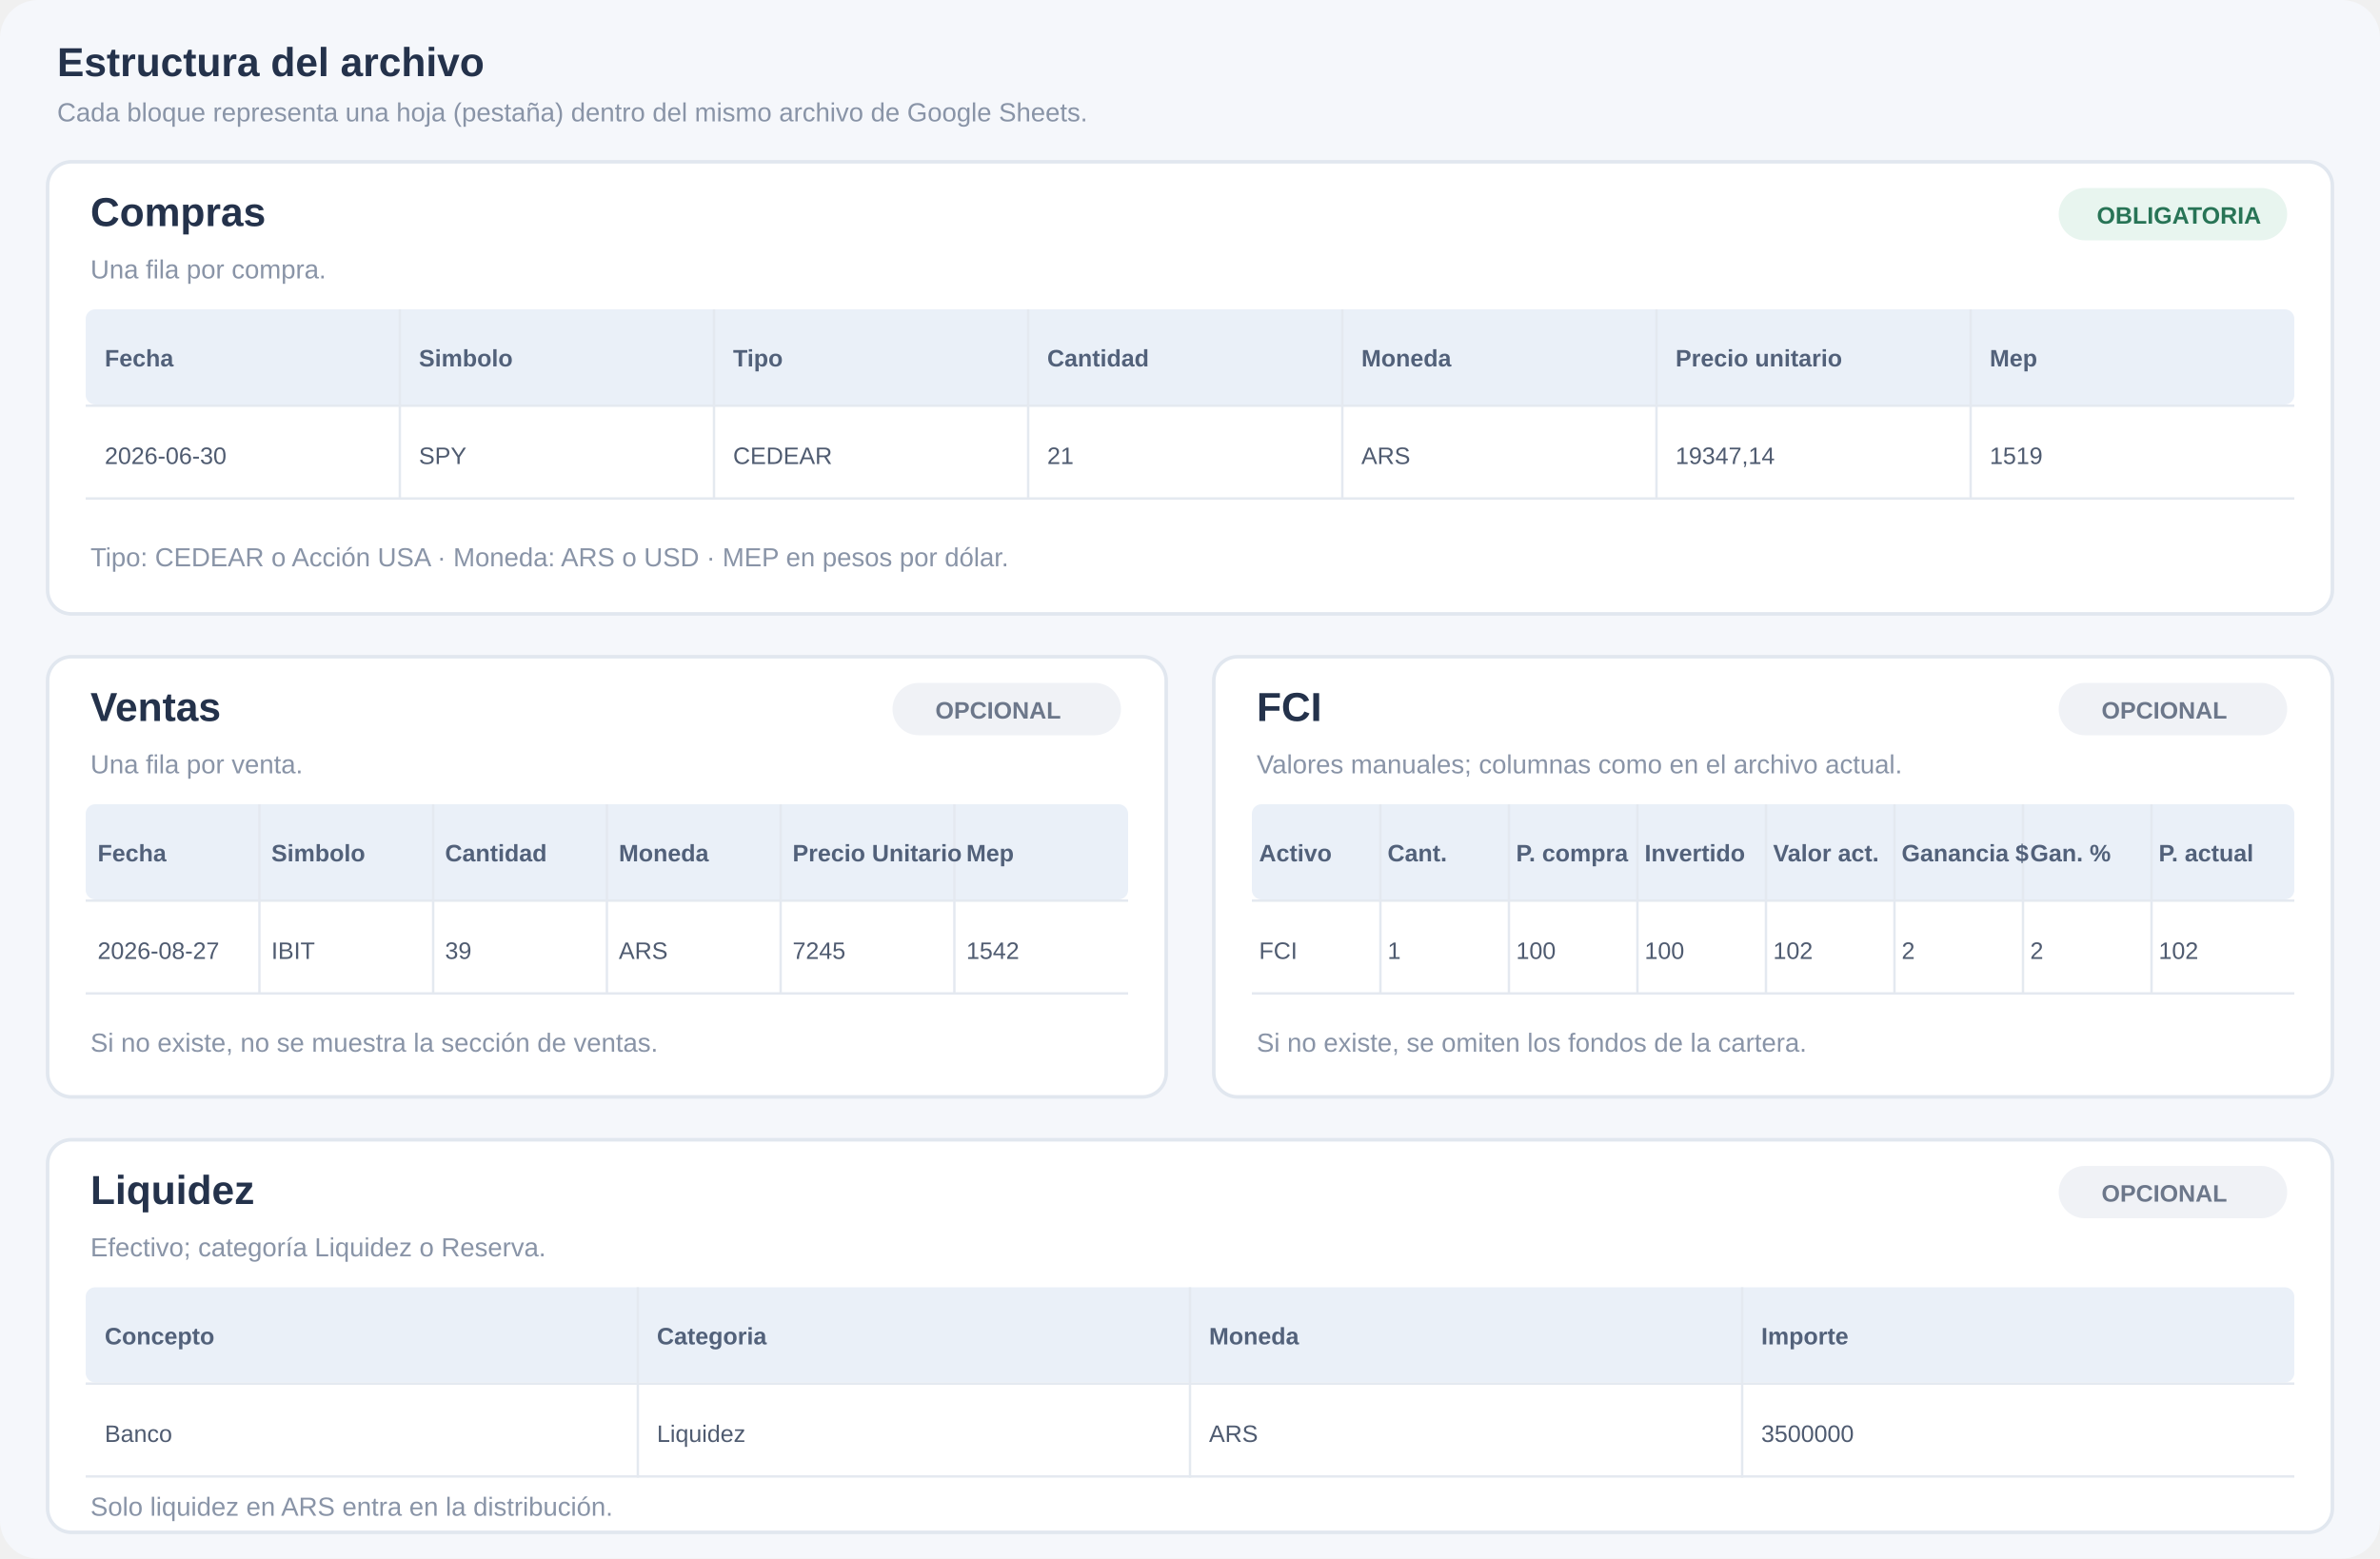
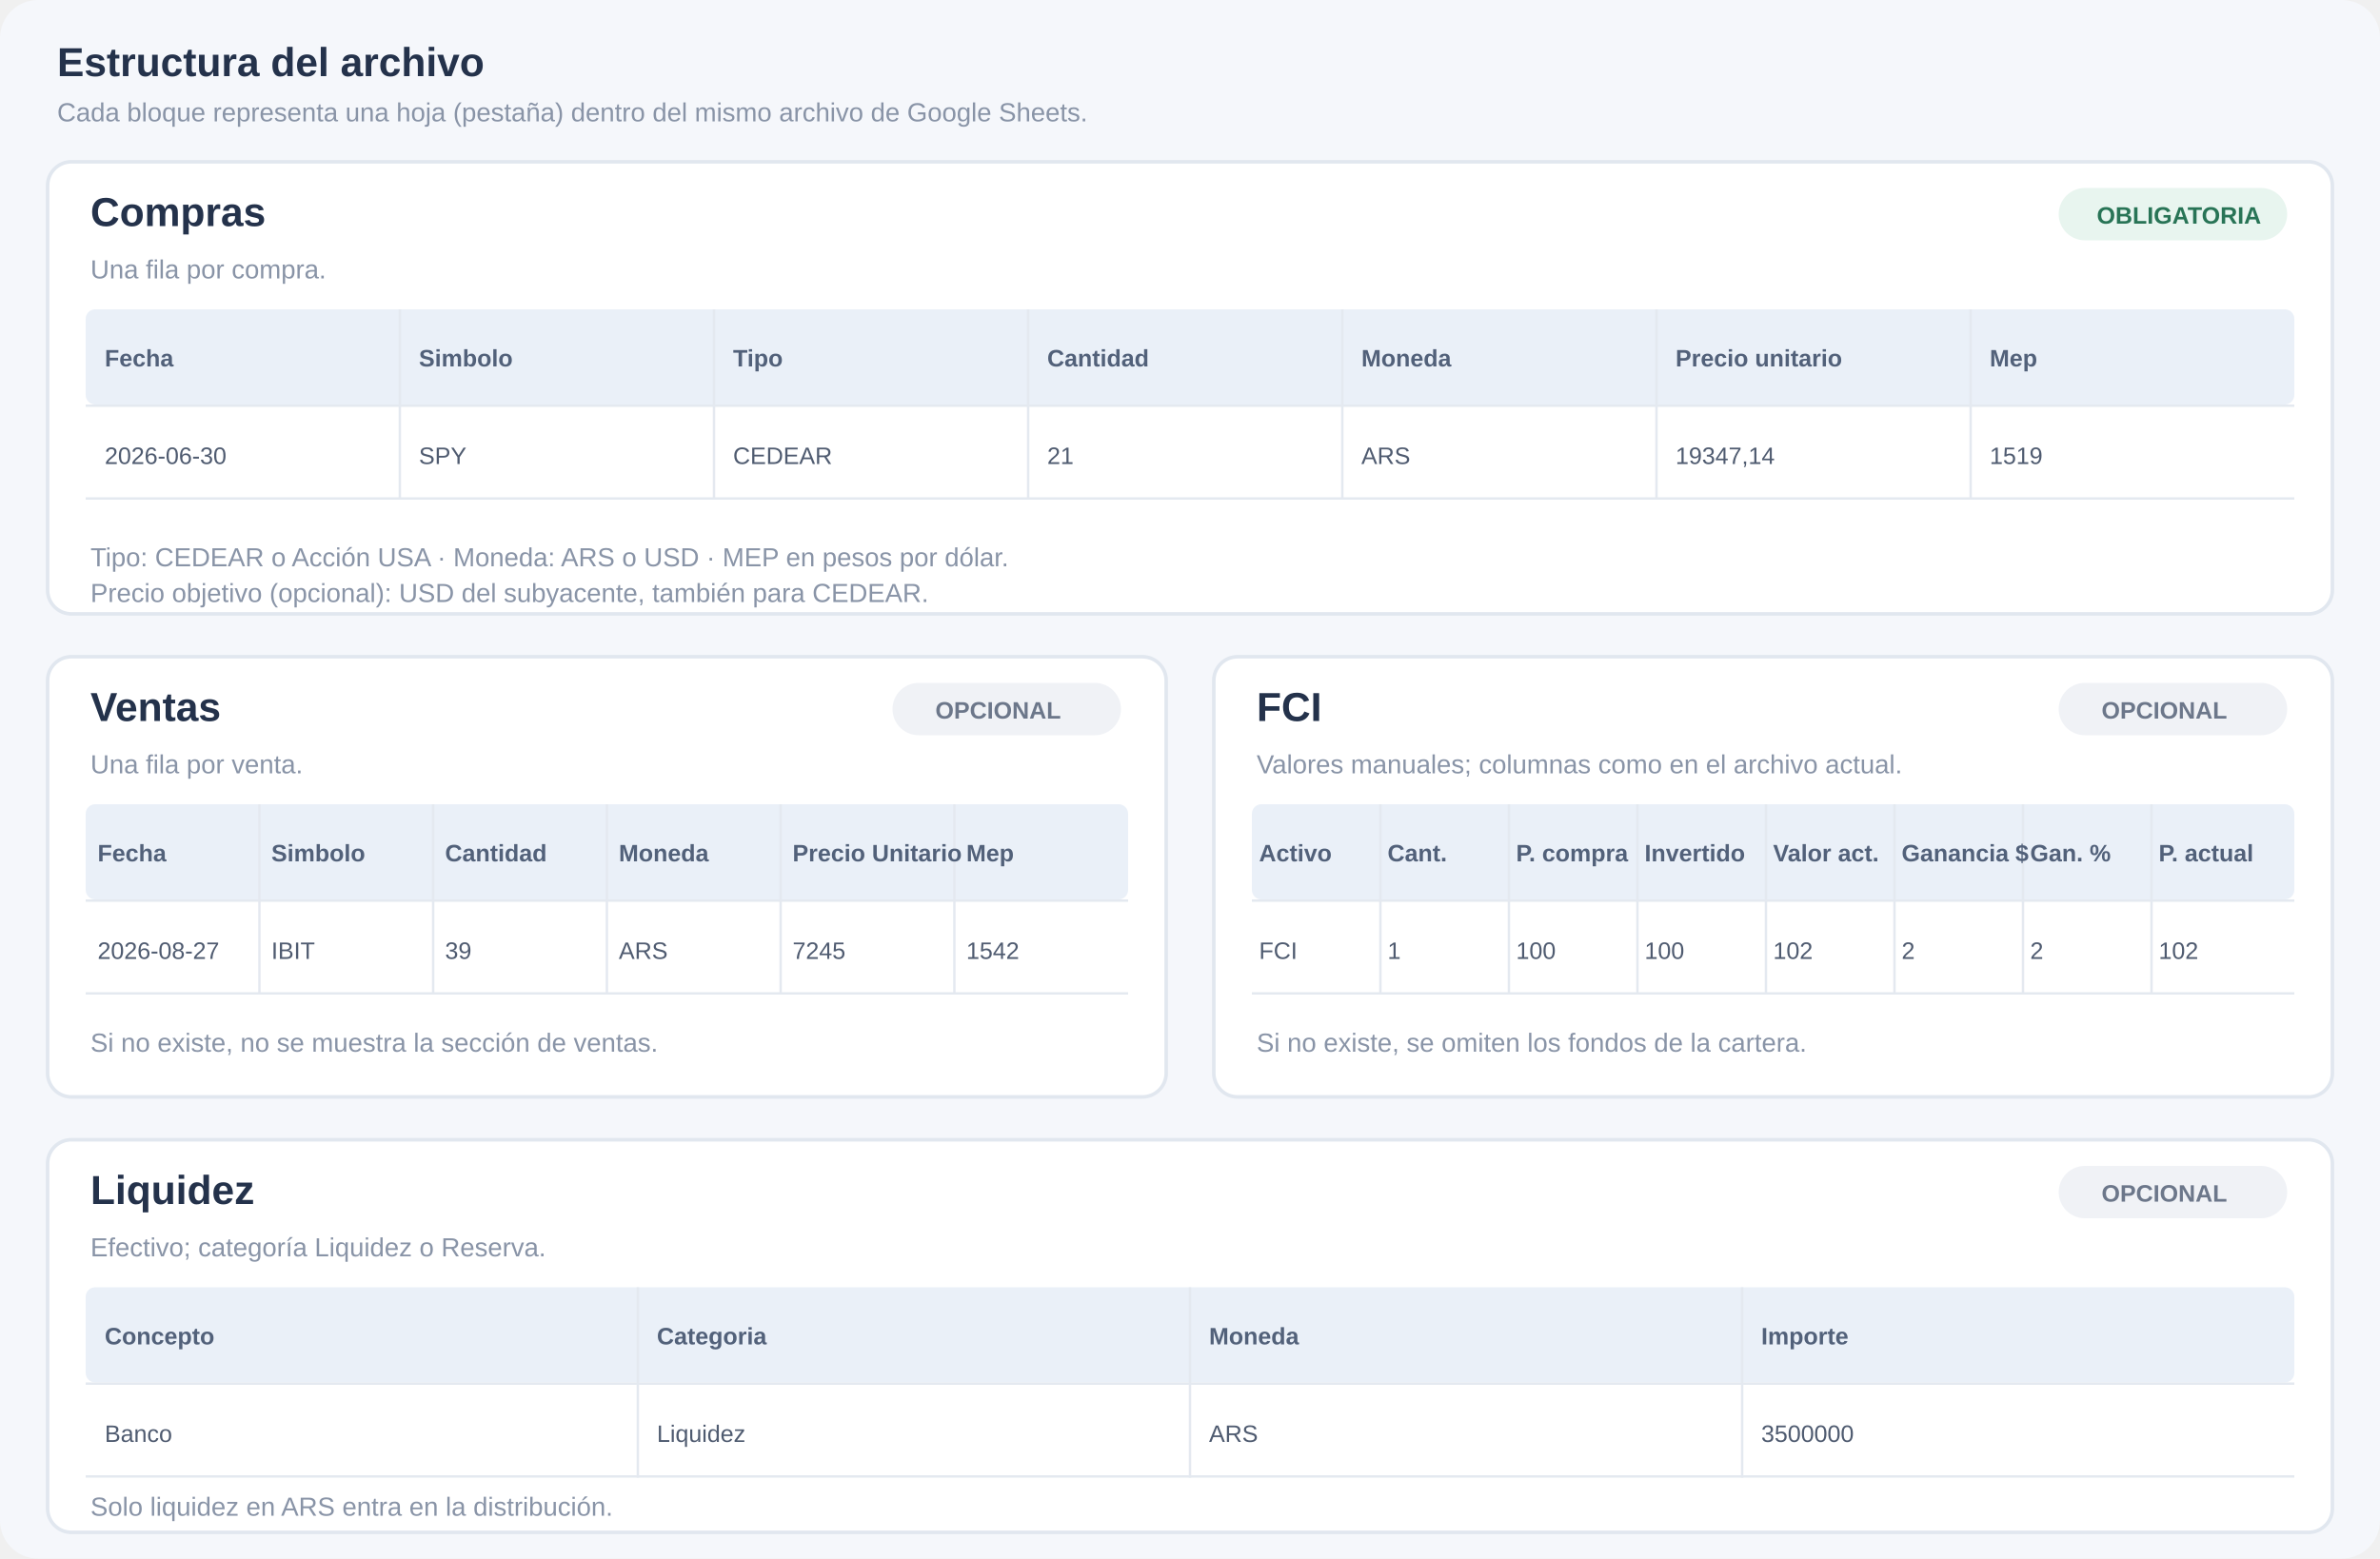
<svg xmlns="http://www.w3.org/2000/svg" width="1000" height="655" viewBox="0 0 1000 655" role="img" aria-labelledby="title description">
  <defs>
    <style>
      .bg { fill: #f5f7fb; }
      .card { fill: #fff; stroke: #e1e7ef; stroke-width: 1.5; }
      .head { fill: #eaf0f8; }
      .row { fill: #fff; }
      .line { stroke: #e4e9f0; stroke-width: 1; }
      .title { fill: #24324b; font: 700 17px Arial, sans-serif; }
      .badge { fill: #e8f5ef; }
      .badge-text { fill: #287456; font: 700 10px Arial, sans-serif; }
      .optional { fill: #f0f2f6; }
      .optional-text { fill: #6c778a; font: 700 10px Arial, sans-serif; }
      .label { fill: #52617a; font: 700 10px Arial, sans-serif; }
      .value { fill: #4f5b70; font: 10px Arial, sans-serif; }
      .caption { fill: #8994a7; font: 11px Arial, sans-serif; }
      .brand { fill: #54735f; }
    </style>
  </defs>
  <rect class="bg" width="1000" height="655" rx="16" />
  <text x="24" y="32" class="title">Estructura del archivo</text>
  <text x="24" y="51" class="caption">Cada bloque representa una hoja (pestaña) dentro del mismo archivo de Google Sheets.</text>
  <g transform="translate(20 68)">
    <rect class="card" width="960" height="190" rx="10" />
    <text x="18" y="27" class="title">Compras</text>
    <rect class="badge" x="845" y="11" width="96" height="22" rx="11" />
    <text x="861" y="26" class="badge-text">OBLIGATORIA</text>
    <text x="18" y="49" class="caption">Una fila por compra.</text>
    <rect class="head" x="16" y="62" width="928" height="40" rx="4" />
    <rect class="row" x="16" y="103" width="928" height="38" />
    <path class="line" d="M16 102.5H944 M16 141.5H944" />
    <path class="line" d="M148 62V142 M280 62V142 M412 62V142 M544 62V142 M676 62V142 M808 62V142" />
    <text x="24" y="86" class="label">Fecha</text>
    <text x="24" y="127" class="value">2026-06-30</text>
    <text x="156" y="86" class="label">Simbolo</text>
    <text x="156" y="127" class="value">SPY</text>
    <text x="288" y="86" class="label">Tipo</text>
    <text x="288" y="127" class="value">CEDEAR</text>
    <text x="420" y="86" class="label">Cantidad</text>
    <text x="420" y="127" class="value">21</text>
    <text x="552" y="86" class="label">Moneda</text>
    <text x="552" y="127" class="value">ARS</text>
    <text x="684" y="86" class="label">Precio unitario</text>
    <text x="684" y="127" class="value">19347,14</text>
    <text x="816" y="86" class="label">Mep</text>
    <text x="816" y="127" class="value">1519</text>
    <text x="18" y="170" class="caption">Tipo: CEDEAR o Acción USA · Moneda: ARS o USD · MEP en pesos por dólar.</text>
+     <text x="18" y="185" class="caption">Precio objetivo (opcional): USD del subyacente, también para CEDEAR.</text>
  </g>
  <g transform="translate(20 276)">
    <rect class="card" width="470" height="185" rx="10" />
    <text x="18" y="27" class="title">Ventas</text>
    <rect class="optional" x="355" y="11" width="96" height="22" rx="11" />
    <text x="373" y="26" class="optional-text">OPCIONAL</text>
    <text x="18" y="49" class="caption">Una fila por venta.</text>
    <rect class="head" x="16" y="62" width="438" height="40" rx="4" />
    <rect class="row" x="16" y="103" width="438" height="38" />
    <path class="line" d="M16 102.5H454 M16 141.5H454" />
    <path class="line" d="M89 62V142 M162 62V142 M235 62V142 M308 62V142 M381 62V142" />
    <text x="21" y="86" class="label">Fecha</text>
    <text x="21" y="127" class="value">2026-08-27</text>
    <text x="94" y="86" class="label">Simbolo</text>
    <text x="94" y="127" class="value">IBIT</text>
    <text x="167" y="86" class="label">Cantidad</text>
    <text x="167" y="127" class="value">39</text>
    <text x="240" y="86" class="label">Moneda</text>
    <text x="240" y="127" class="value">ARS</text>
    <text x="313" y="86" class="label">Precio Unitario</text>
    <text x="313" y="127" class="value">7245</text>
    <text x="386" y="86" class="label">Mep</text>
    <text x="386" y="127" class="value">1542</text>
    <text x="18" y="166" class="caption">Si no existe, no se muestra la sección de ventas.</text>
  </g>
  <g transform="translate(510 276)">
    <rect class="card" width="470" height="185" rx="10" />
    <text x="18" y="27" class="title">FCI</text>
    <rect class="optional" x="355" y="11" width="96" height="22" rx="11" />
    <text x="373" y="26" class="optional-text">OPCIONAL</text>
    <text x="18" y="49" class="caption">Valores manuales; columnas como en el archivo actual.</text>
    <rect class="head" x="16" y="62" width="438" height="40" rx="4" />
    <rect class="row" x="16" y="103" width="438" height="38" />
    <path class="line" d="M16 102.5H454 M16 141.5H454" />
    <path class="line" d="M70 62V142 M124 62V142 M178 62V142 M232 62V142 M286 62V142 M340 62V142 M394 62V142" />
    <text x="19" y="86" class="label">Activo</text>
    <text x="19" y="127" class="value">FCI</text>
    <text x="73" y="86" class="label">Cant.</text>
    <text x="73" y="127" class="value">1</text>
    <text x="127" y="86" class="label">P. compra</text>
    <text x="127" y="127" class="value">100</text>
    <text x="181" y="86" class="label">Invertido</text>
    <text x="181" y="127" class="value">100</text>
    <text x="235" y="86" class="label">Valor act.</text>
    <text x="235" y="127" class="value">102</text>
    <text x="289" y="86" class="label">Ganancia $</text>
    <text x="289" y="127" class="value">2</text>
    <text x="343" y="86" class="label">Gan. %</text>
    <text x="343" y="127" class="value">2</text>
    <text x="397" y="86" class="label">P. actual</text>
    <text x="397" y="127" class="value">102</text>
    <text x="18" y="166" class="caption">Si no existe, se omiten los fondos de la cartera.</text>
  </g>
  <g transform="translate(20 479)">
    <rect class="card" width="960" height="165" rx="10" />
    <text x="18" y="27" class="title">Liquidez</text>
    <rect class="optional" x="845" y="11" width="96" height="22" rx="11" />
    <text x="863" y="26" class="optional-text">OPCIONAL</text>
    <text x="18" y="49" class="caption">Efectivo; categoría Liquidez o Reserva.</text>
    <rect class="head" x="16" y="62" width="928" height="40" rx="4" />
    <rect class="row" x="16" y="103" width="928" height="38" />
    <path class="line" d="M16 102.5H944 M16 141.5H944" />
    <path class="line" d="M248 62V142 M480 62V142 M712 62V142" />
    <text x="24" y="86" class="label">Concepto</text>
    <text x="24" y="127" class="value">Banco</text>
    <text x="256" y="86" class="label">Categoria</text>
    <text x="256" y="127" class="value">Liquidez</text>
    <text x="488" y="86" class="label">Moneda</text>
    <text x="488" y="127" class="value">ARS</text>
    <text x="720" y="86" class="label">Importe</text>
    <text x="720" y="127" class="value">3500000</text>
    <text x="18" y="158" class="caption">Solo liquidez en ARS entra en la distribución.</text>
  </g>
</svg>
